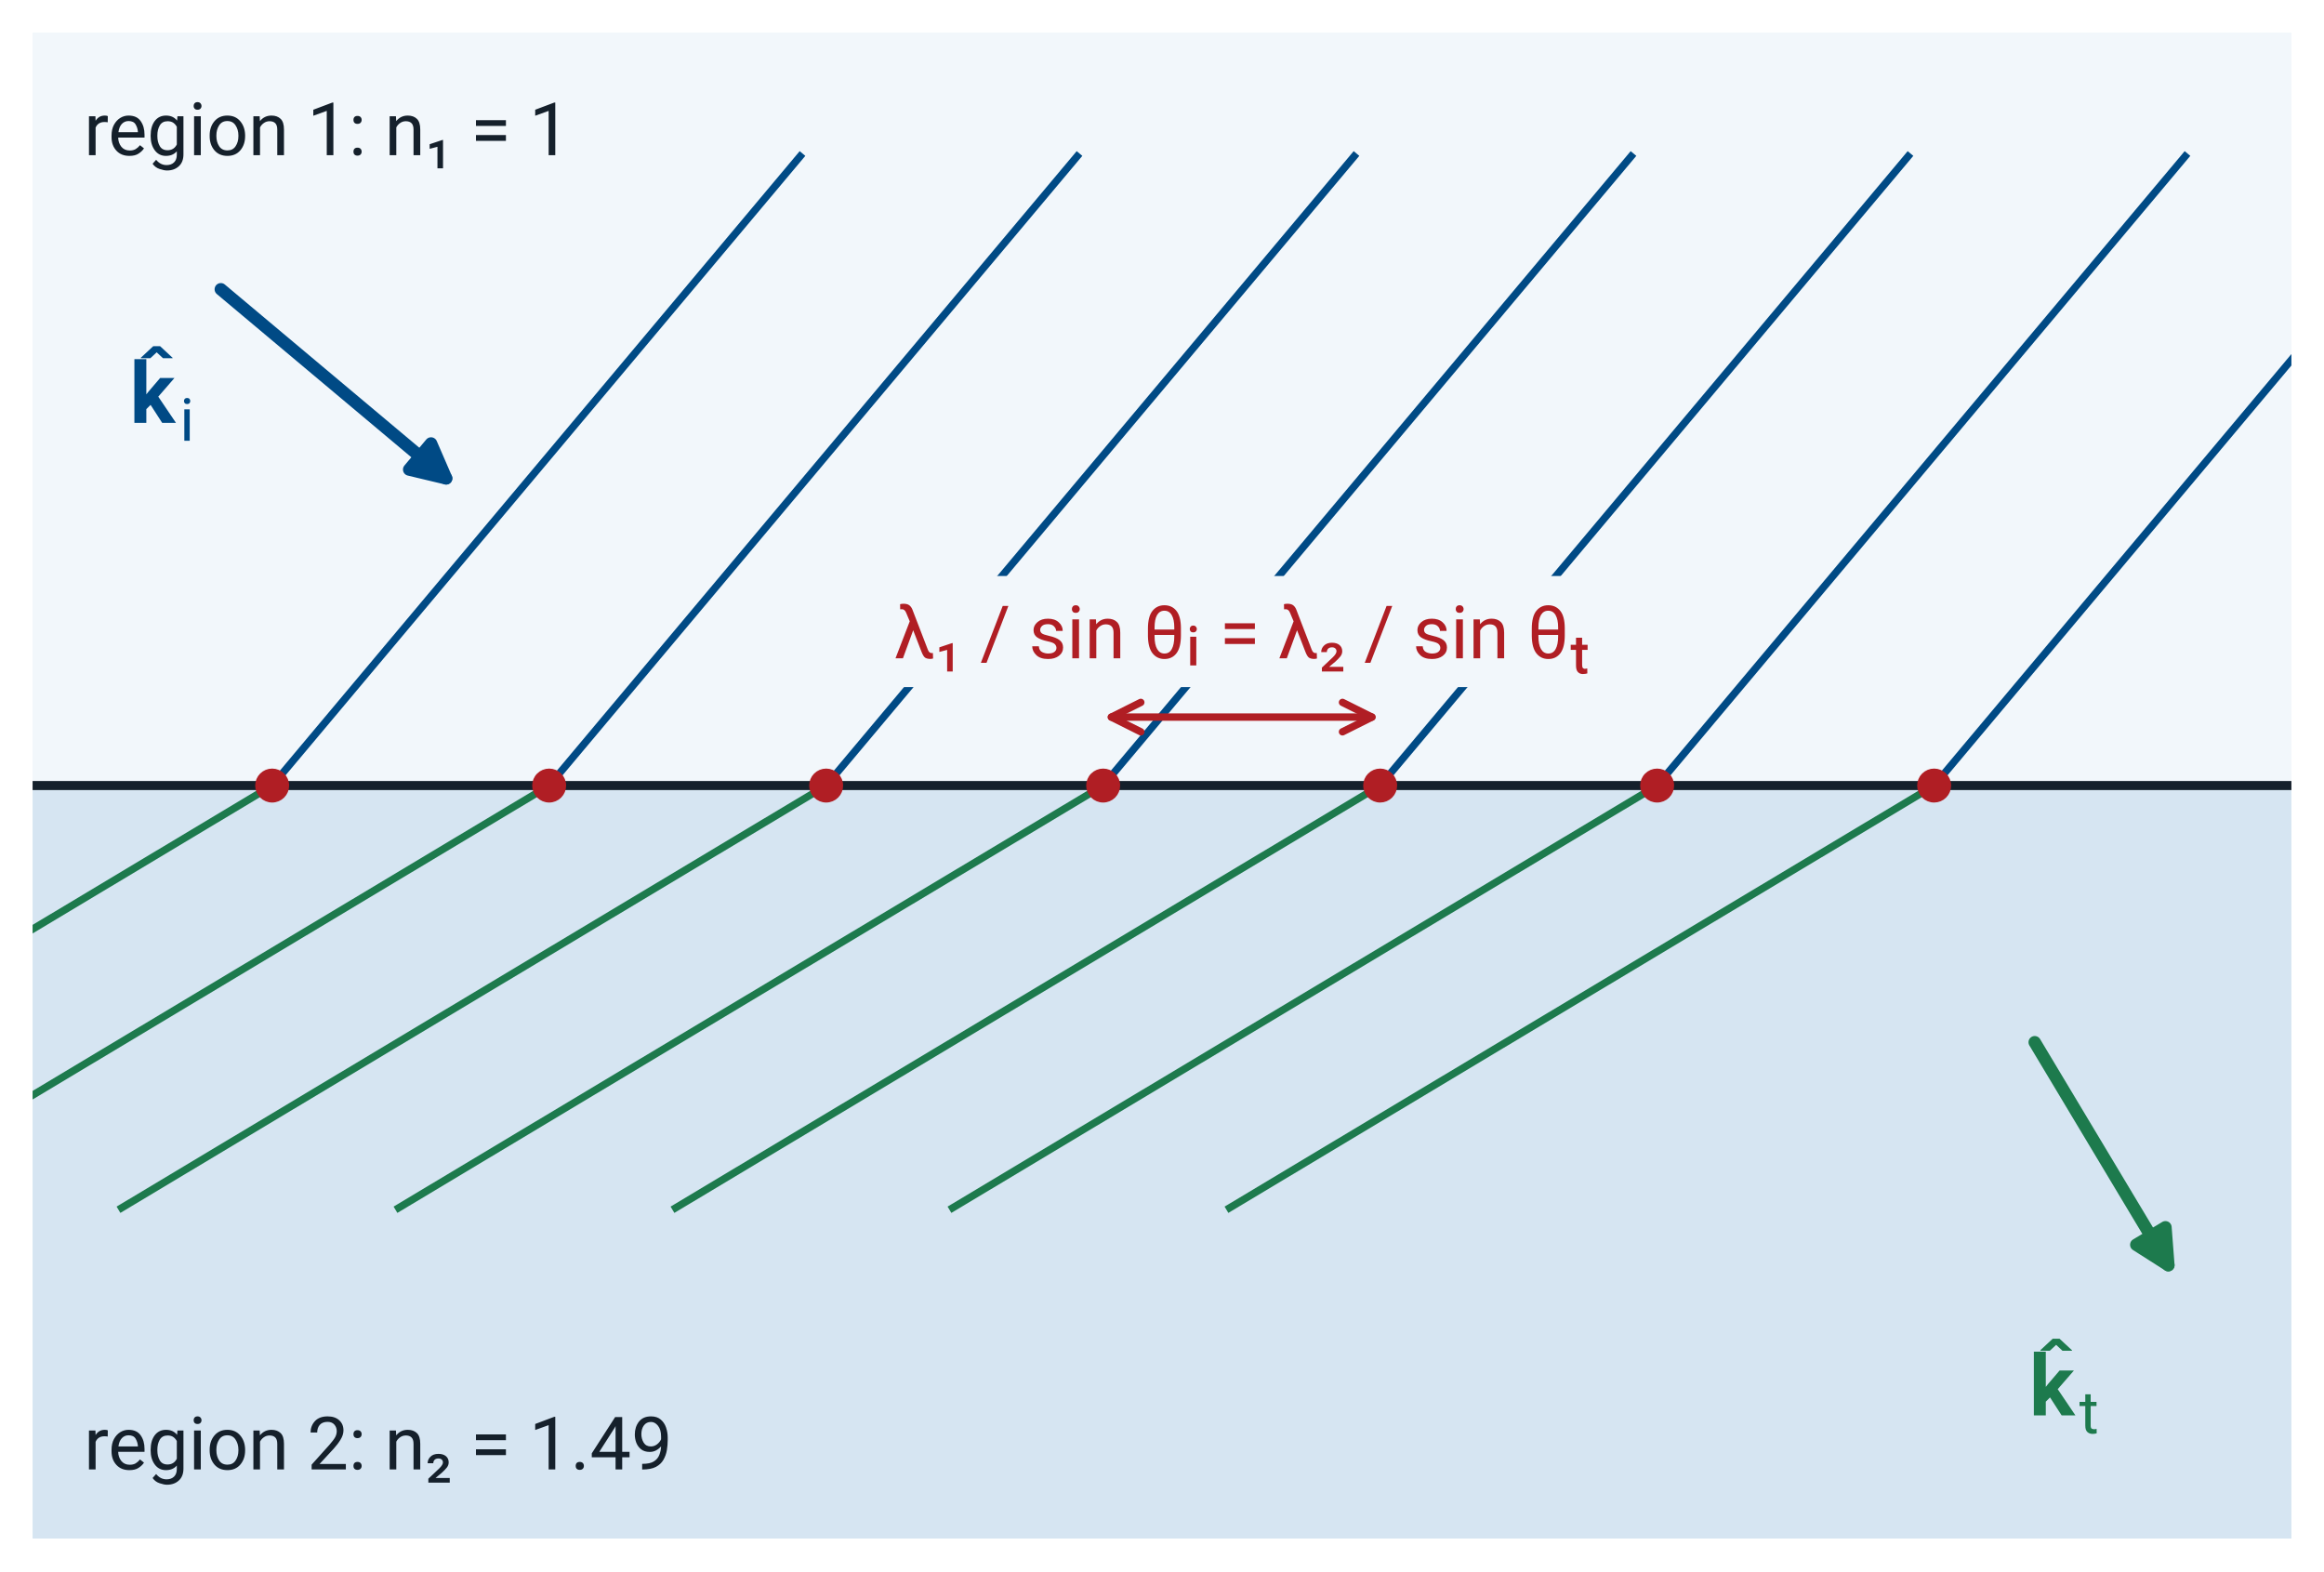
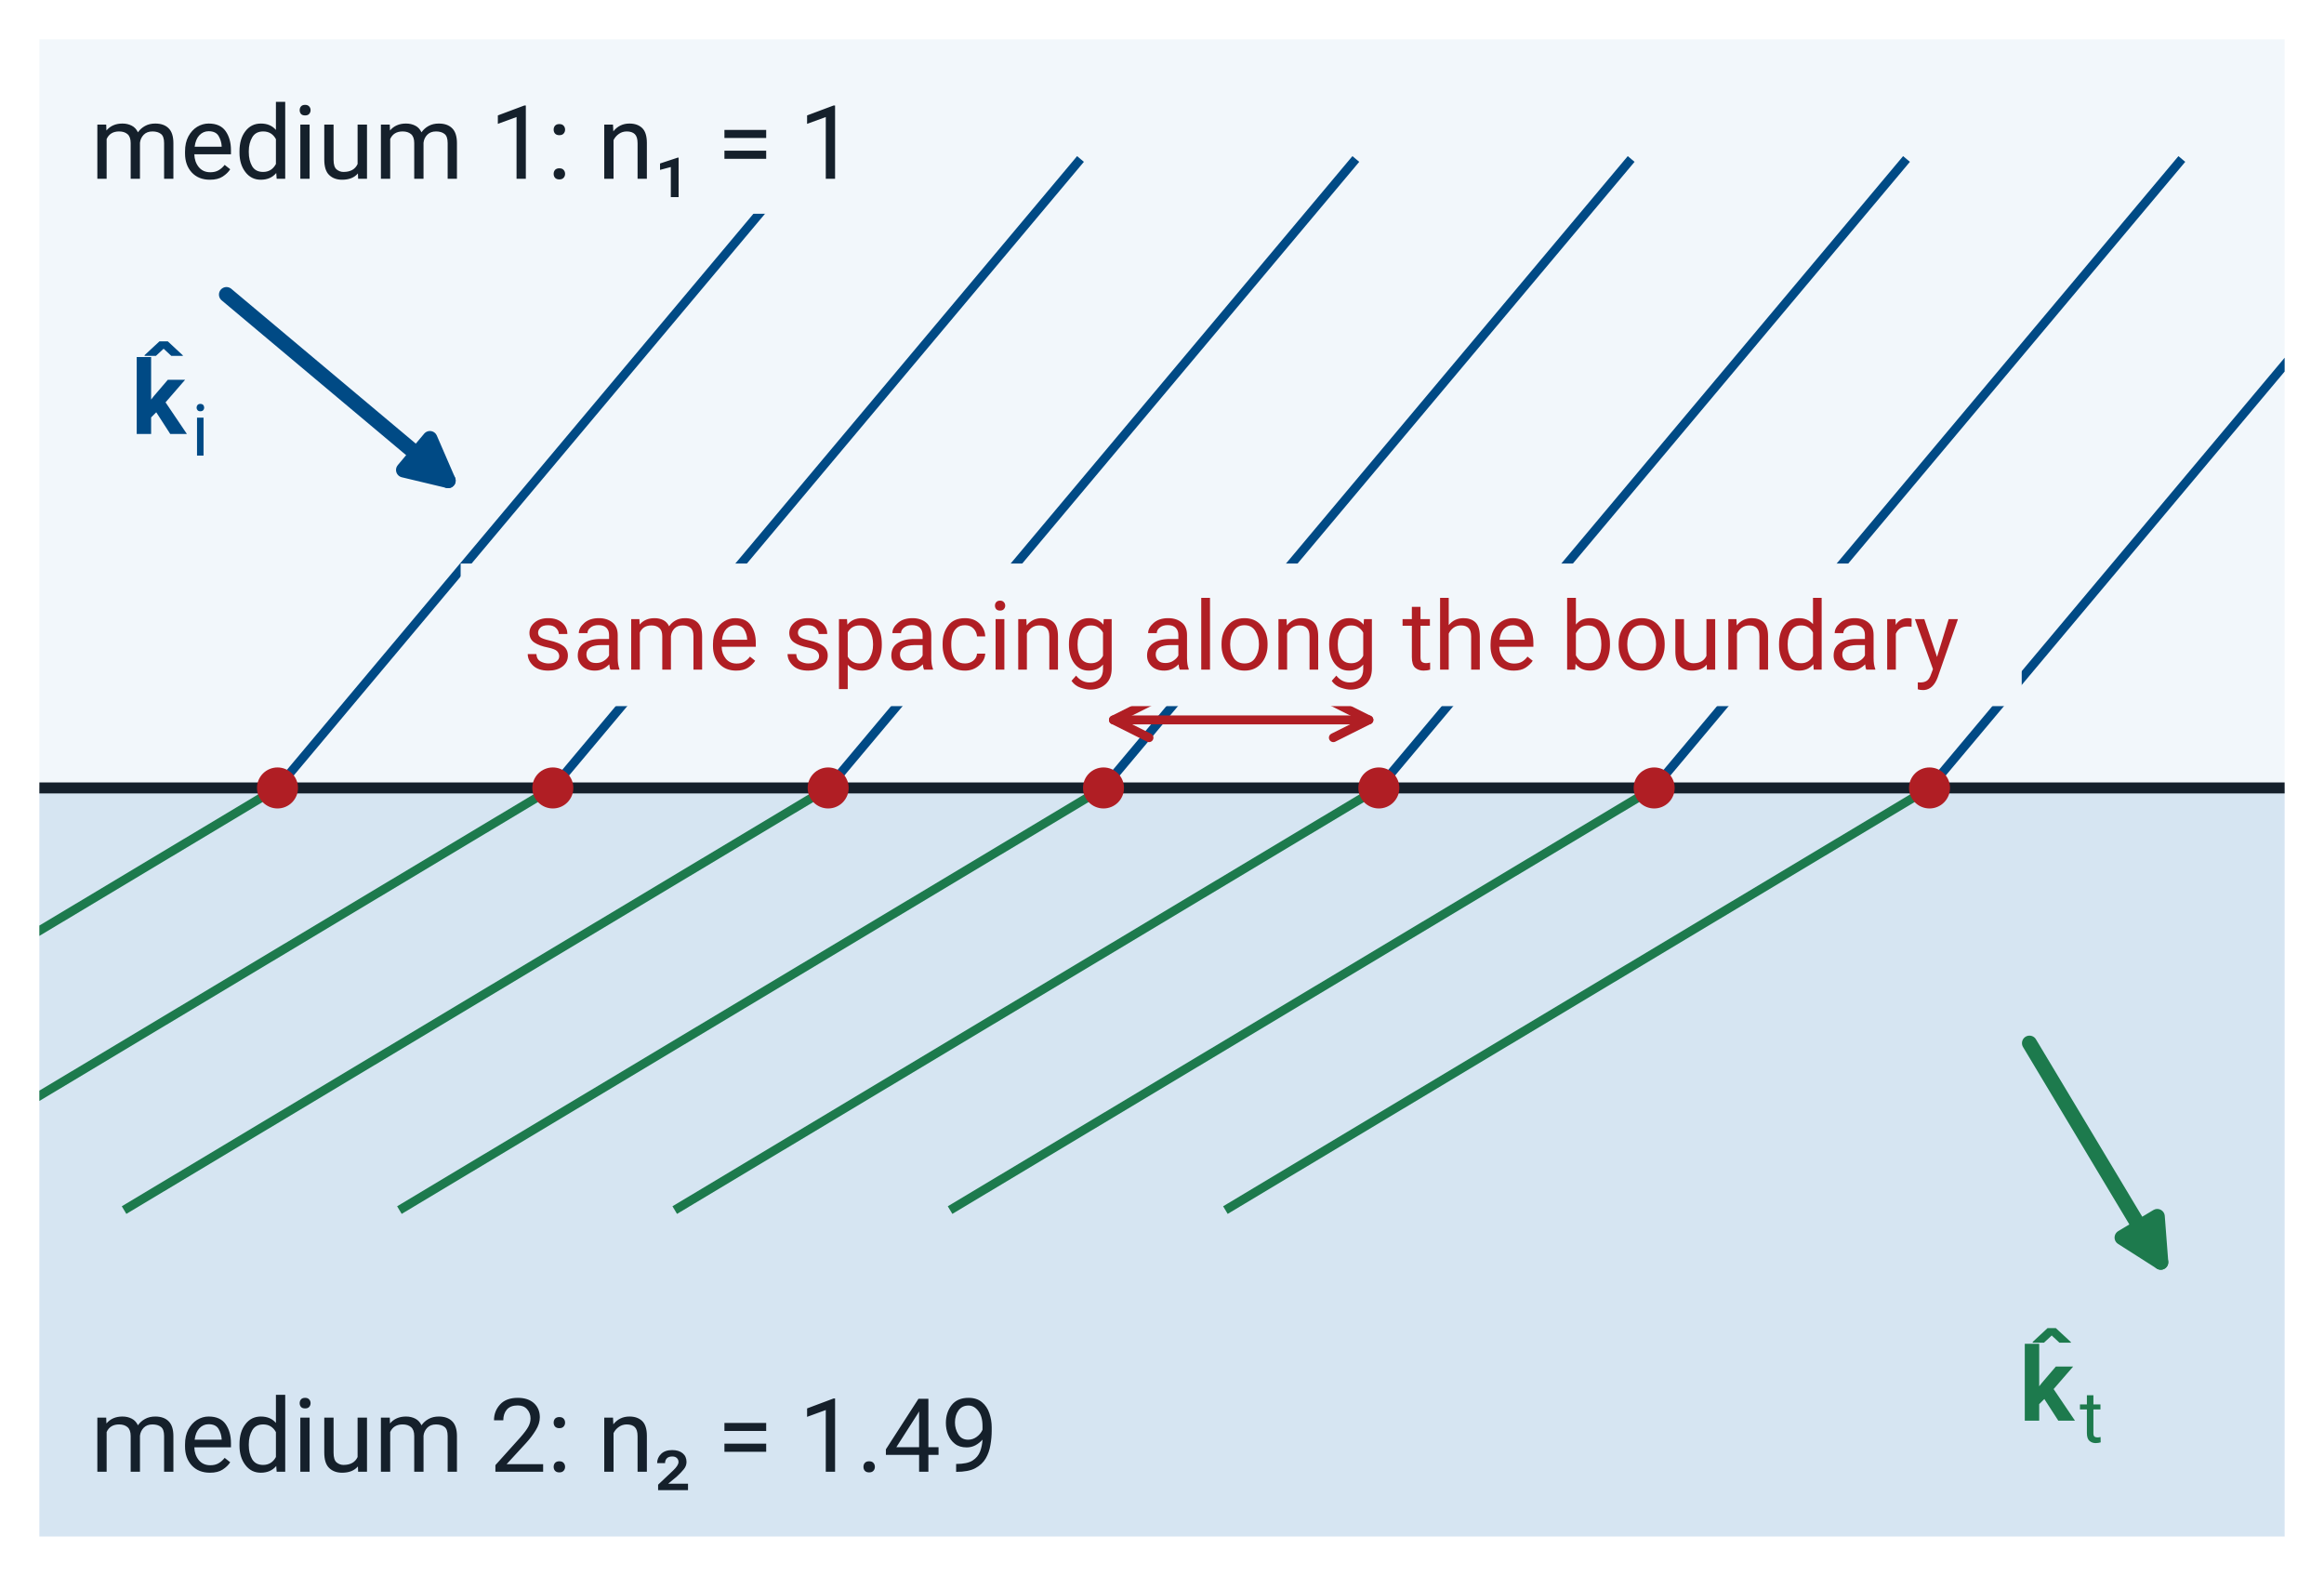
- <svg xmlns="http://www.w3.org/2000/svg" xmlns:xlink="http://www.w3.org/1999/xlink" width="410.688pt" height="277.632pt" viewBox="0 0 410.688 277.632" version="1.1">
+ <svg xmlns="http://www.w3.org/2000/svg" xmlns:xlink="http://www.w3.org/1999/xlink" width="340.002pt" height="230.508pt" viewBox="0 0 340.002 230.508" version="1.1">
  <defs>
    <style type="text/css">*{stroke-linejoin: round; stroke-linecap: butt}</style>
  </defs>
  <g id="figure_1">
    <g id="patch_1">
-       <path d="M 0 277.632  L 410.688 277.632  L 410.688 0  L 0 0  L 0 277.632  z " style="fill: none" />
+       <path d="M 0 230.508  L 340.002 230.508  L 340.002 0  L 0 0  L 0 230.508  z " style="fill: none" />
    </g>
    <g id="axes_1">
      <g id="patch_2">
-         <path d="M 5.76 138.816  L 404.928 138.816  L 404.928 5.76  L 5.76 5.76  z " clip-path="url(#p5ecf299965)" style="fill: #f2f7fb" />
+         <path d="M 5.76 115.254  L 334.242 115.254  L 334.242 5.76  L 5.76 5.76  z " clip-path="url(#p47dbacb0ec)" style="fill: #f2f7fb" />
      </g>
      <g id="patch_3">
-         <path d="M 5.76 271.872  L 404.928 271.872  L 404.928 138.816  L 5.76 138.816  z " clip-path="url(#p5ecf299965)" style="fill: #d6e5f2" />
+         <path d="M 5.76 224.748  L 334.242 224.748  L 334.242 115.254  L 5.76 115.254  z " clip-path="url(#p47dbacb0ec)" style="fill: #d6e5f2" />
      </g>
      <g id="line2d_1">
-         <path d="M 5.76 138.816  L 404.928 138.816  " clip-path="url(#p5ecf299965)" style="fill: none; stroke: #15202b; stroke-width: 1.6; stroke-linecap: square" />
+         <path d="M 5.76 115.254  L 334.242 115.254  " clip-path="url(#p47dbacb0ec)" style="fill: none; stroke: #15202b; stroke-width: 1.6; stroke-linecap: square" />
      </g>
      <g id="line2d_2">
-         <path d="M 141.398 27.623  L 48.096 138.816  " clip-path="url(#p5ecf299965)" style="fill: none; stroke: #004a85; stroke-width: 1.3; stroke-linecap: square" />
+         <path d="M 117.379 23.752  L 40.599 115.254  " clip-path="url(#p47dbacb0ec)" style="fill: none; stroke: #004a85; stroke-width: 1.3; stroke-linecap: square" />
      </g>
      <g id="line2d_3">
-         <path d="M 48.096 138.816  L -1 168.245  " clip-path="url(#p5ecf299965)" style="fill: none; stroke: #1d7a4d; stroke-width: 1.3; stroke-linecap: square" />
+         <path d="M 40.599 115.254  L -1 140.189  " clip-path="url(#p47dbacb0ec)" style="fill: none; stroke: #1d7a4d; stroke-width: 1.3; stroke-linecap: square" />
      </g>
      <g id="line2d_4">
-         <path d="M 190.348 27.623  L 97.046 138.816  " clip-path="url(#p5ecf299965)" style="fill: none; stroke: #004a85; stroke-width: 1.3; stroke-linecap: square" />
+         <path d="M 157.66 23.752  L 80.88 115.254  " clip-path="url(#p47dbacb0ec)" style="fill: none; stroke: #004a85; stroke-width: 1.3; stroke-linecap: square" />
      </g>
      <g id="line2d_5">
-         <path d="M 97.046 138.816  L -1 197.586  " clip-path="url(#p5ecf299965)" style="fill: none; stroke: #1d7a4d; stroke-width: 1.3; stroke-linecap: square" />
+         <path d="M 80.88 115.254  L -1 164.334  " clip-path="url(#p47dbacb0ec)" style="fill: none; stroke: #1d7a4d; stroke-width: 1.3; stroke-linecap: square" />
      </g>
      <g id="line2d_6">
-         <path d="M 239.297 27.623  L 145.995 138.816  " clip-path="url(#p5ecf299965)" style="fill: none; stroke: #004a85; stroke-width: 1.3; stroke-linecap: square" />
+         <path d="M 197.942 23.752  L 121.162 115.254  " clip-path="url(#p47dbacb0ec)" style="fill: none; stroke: #004a85; stroke-width: 1.3; stroke-linecap: square" />
      </g>
      <g id="line2d_7">
-         <path d="M 145.995 138.816  L 21.496 213.442  " clip-path="url(#p5ecf299965)" style="fill: none; stroke: #1d7a4d; stroke-width: 1.3; stroke-linecap: square" />
+         <path d="M 121.162 115.254  L 18.709 176.665  " clip-path="url(#p47dbacb0ec)" style="fill: none; stroke: #1d7a4d; stroke-width: 1.3; stroke-linecap: square" />
      </g>
      <g id="line2d_8">
-         <path d="M 288.247 27.623  L 194.945 138.816  " clip-path="url(#p5ecf299965)" style="fill: none; stroke: #004a85; stroke-width: 1.3; stroke-linecap: square" />
+         <path d="M 238.223 23.752  L 161.443 115.254  " clip-path="url(#p47dbacb0ec)" style="fill: none; stroke: #004a85; stroke-width: 1.3; stroke-linecap: square" />
      </g>
      <g id="line2d_9">
-         <path d="M 194.945 138.816  L 70.446 213.442  " clip-path="url(#p5ecf299965)" style="fill: none; stroke: #1d7a4d; stroke-width: 1.3; stroke-linecap: square" />
+         <path d="M 161.443 115.254  L 58.991 176.665  " clip-path="url(#p47dbacb0ec)" style="fill: none; stroke: #1d7a4d; stroke-width: 1.3; stroke-linecap: square" />
      </g>
      <g id="line2d_10">
-         <path d="M 337.196 27.623  L 243.895 138.816  " clip-path="url(#p5ecf299965)" style="fill: none; stroke: #004a85; stroke-width: 1.3; stroke-linecap: square" />
+         <path d="M 278.505 23.752  L 201.725 115.254  " clip-path="url(#p47dbacb0ec)" style="fill: none; stroke: #004a85; stroke-width: 1.3; stroke-linecap: square" />
      </g>
      <g id="line2d_11">
-         <path d="M 243.895 138.816  L 119.395 213.442  " clip-path="url(#p5ecf299965)" style="fill: none; stroke: #1d7a4d; stroke-width: 1.3; stroke-linecap: square" />
+         <path d="M 201.725 115.254  L 99.272 176.665  " clip-path="url(#p47dbacb0ec)" style="fill: none; stroke: #1d7a4d; stroke-width: 1.3; stroke-linecap: square" />
      </g>
      <g id="line2d_12">
-         <path d="M 386.146 27.623  L 292.844 138.816  " clip-path="url(#p5ecf299965)" style="fill: none; stroke: #004a85; stroke-width: 1.3; stroke-linecap: square" />
+         <path d="M 318.786 23.752  L 242.006 115.254  " clip-path="url(#p47dbacb0ec)" style="fill: none; stroke: #004a85; stroke-width: 1.3; stroke-linecap: square" />
      </g>
      <g id="line2d_13">
-         <path d="M 292.844 138.816  L 168.345 213.442  " clip-path="url(#p5ecf299965)" style="fill: none; stroke: #1d7a4d; stroke-width: 1.3; stroke-linecap: square" />
+         <path d="M 242.006 115.254  L 139.554 176.665  " clip-path="url(#p47dbacb0ec)" style="fill: none; stroke: #1d7a4d; stroke-width: 1.3; stroke-linecap: square" />
      </g>
      <g id="line2d_14">
-         <path d="M 411.688 55.519  L 341.794 138.816  " clip-path="url(#p5ecf299965)" style="fill: none; stroke: #004a85; stroke-width: 1.3; stroke-linecap: square" />
+         <path d="M 341.002 45.281  L 282.288 115.254  " clip-path="url(#p47dbacb0ec)" style="fill: none; stroke: #004a85; stroke-width: 1.3; stroke-linecap: square" />
      </g>
      <g id="line2d_15">
-         <path d="M 341.794 138.816  L 217.295 213.442  " clip-path="url(#p5ecf299965)" style="fill: none; stroke: #1d7a4d; stroke-width: 1.3; stroke-linecap: square" />
+         <path d="M 282.288 115.254  L 179.835 176.665  " clip-path="url(#p47dbacb0ec)" style="fill: none; stroke: #1d7a4d; stroke-width: 1.3; stroke-linecap: square" />
      </g>
      <g id="text_1">
-         <text style="font-size: 13px; font-family:'Source Sans Pro', 'Segoe UI', Roboto, Helvetica, Arial, sans-serif; text-anchor: start; fill: #15202b" x="14.832" y="27.423" transform="rotate(-0 14.832 27.4234)">region 1:  n₁ = 1</text>
+         <text style="font-weight: 700; font-size: 15px; font-family:'Source Sans Pro', 'Segoe UI', Roboto, Helvetica, Arial, sans-serif; text-anchor: middle; fill: #004a85" x="23.18" y="63.475" transform="rotate(-0 23.1795 63.47504)">k̂</text>
      </g>
      <g id="text_2">
-         <text style="font-size: 13px; font-family:'Source Sans Pro', 'Segoe UI', Roboto, Helvetica, Arial, sans-serif; text-anchor: start; fill: #15202b" x="14.832" y="259.667" transform="rotate(-0 14.832 259.6666)">region 2:  n₂ = 1.49</text>
+         <text style="font-size: 10.5px; font-family:'Source Sans Pro', 'Segoe UI', Roboto, Helvetica, Arial, sans-serif; text-anchor: start; fill: #004a85" x="28.028" y="66.638" transform="rotate(-0 28.02763 66.63808)">i</text>
      </g>
      <g id="text_3">
-         <text style="font-weight: 700; font-size: 15px; font-family:'Source Sans Pro', 'Segoe UI', Roboto, Helvetica, Arial, sans-serif; text-anchor: middle; fill: #004a85" x="26.928" y="74.721" transform="rotate(-0 26.928 74.72054)">k̂</text>
+         <text style="font-weight: 700; font-size: 15px; font-family:'Source Sans Pro', 'Segoe UI', Roboto, Helvetica, Arial, sans-serif; text-anchor: middle; fill: #1d7a4d" x="299.403" y="207.808" transform="rotate(-0 299.403 207.808)">k̂</text>
      </g>
      <g id="text_4">
-         <text style="font-size: 10.5px; font-family:'Source Sans Pro', 'Segoe UI', Roboto, Helvetica, Arial, sans-serif; text-anchor: start; fill: #004a85" x="31.776" y="77.884" transform="rotate(-0 31.77613 77.88358)">i</text>
-       </g>
-       <g id="text_5">
-         <text style="font-weight: 700; font-size: 15px; font-family:'Source Sans Pro', 'Segoe UI', Roboto, Helvetica, Arial, sans-serif; text-anchor: middle; fill: #1d7a4d" x="362.592" y="250.113" transform="rotate(-0 362.592 250.1125)">k̂</text>
-       </g>
-       <g id="text_6">
-         <text style="font-size: 10.5px; font-family:'Source Sans Pro', 'Segoe UI', Roboto, Helvetica, Arial, sans-serif; text-anchor: start; fill: #1d7a4d" x="367.44" y="253.276" transform="rotate(-0 367.4401 253.2756)">t</text>
+         <text style="font-size: 10.5px; font-family:'Source Sans Pro', 'Segoe UI', Roboto, Helvetica, Arial, sans-serif; text-anchor: start; fill: #1d7a4d" x="304.251" y="210.971" transform="rotate(-0 304.2511 210.9711)">t</text>
      </g>
      <g id="patch_4">
-         <path d="M 242.441 126.72  Q 219.42 126.72 196.398 126.72  " style="fill: none; stroke: #b01e24; stroke-width: 1.3; stroke-linecap: round" />
-         <path d="M 237.241 124.12  L 242.441 126.72  L 237.241 129.32  " style="fill: none; stroke: #b01e24; stroke-width: 1.3; stroke-linecap: round" />
-         <path d="M 201.598 129.32  L 196.398 126.72  L 201.598 124.12  " style="fill: none; stroke: #b01e24; stroke-width: 1.3; stroke-linecap: round" />
+         <path d="M 200.271 105.3  Q 181.584 105.3 162.897 105.3  " style="fill: none; stroke: #b01e24; stroke-width: 1.3; stroke-linecap: round" />
+         <path d="M 195.071 102.7  L 200.271 105.3  L 195.071 107.9  " style="fill: none; stroke: #b01e24; stroke-width: 1.3; stroke-linecap: round" />
+         <path d="M 168.097 107.9  L 162.897 105.3  L 168.097 102.7  " style="fill: none; stroke: #b01e24; stroke-width: 1.3; stroke-linecap: round" />
      </g>
      <g id="line2d_16">
        <defs>
-           <path id="mc77118a8af" d="M 0 2.5  C 0.663 2.5 1.299 2.237 1.768 1.768  C 2.237 1.299 2.5 0.663 2.5 0  C 2.5 -0.663 2.237 -1.299 1.768 -1.768  C 1.299 -2.237 0.663 -2.5 0 -2.5  C -0.663 -2.5 -1.299 -2.237 -1.768 -1.768  C -2.237 -1.299 -2.5 -0.663 -2.5 0  C -2.5 0.663 -2.237 1.299 -1.768 1.768  C -1.299 2.237 -0.663 2.5 0 2.5  z " style="stroke: #b01e24" />
+           <path id="mad68c8f994" d="M 0 2.5  C 0.663 2.5 1.299 2.237 1.768 1.768  C 2.237 1.299 2.5 0.663 2.5 0  C 2.5 -0.663 2.237 -1.299 1.768 -1.768  C 1.299 -2.237 0.663 -2.5 0 -2.5  C -0.663 -2.5 -1.299 -2.237 -1.768 -1.768  C -2.237 -1.299 -2.5 -0.663 -2.5 0  C -2.5 0.663 -2.237 1.299 -1.768 1.768  C -1.299 2.237 -0.663 2.5 0 2.5  z " style="stroke: #b01e24" />
        </defs>
-         <g clip-path="url(#p5ecf299965)">
-           <use xlink:href="#mc77118a8af" x="48.096" y="138.816" style="fill: #b01e24; stroke: #b01e24" />
+         <g clip-path="url(#p47dbacb0ec)">
+           <use xlink:href="#mad68c8f994" x="40.599" y="115.254" style="fill: #b01e24; stroke: #b01e24" />
        </g>
      </g>
      <g id="line2d_17">
-         <g clip-path="url(#p5ecf299965)">
-           <use xlink:href="#mc77118a8af" x="97.046" y="138.816" style="fill: #b01e24; stroke: #b01e24" />
+         <g clip-path="url(#p47dbacb0ec)">
+           <use xlink:href="#mad68c8f994" x="80.88" y="115.254" style="fill: #b01e24; stroke: #b01e24" />
        </g>
      </g>
      <g id="line2d_18">
-         <g clip-path="url(#p5ecf299965)">
-           <use xlink:href="#mc77118a8af" x="145.995" y="138.816" style="fill: #b01e24; stroke: #b01e24" />
+         <g clip-path="url(#p47dbacb0ec)">
+           <use xlink:href="#mad68c8f994" x="121.162" y="115.254" style="fill: #b01e24; stroke: #b01e24" />
        </g>
      </g>
      <g id="line2d_19">
-         <g clip-path="url(#p5ecf299965)">
-           <use xlink:href="#mc77118a8af" x="194.945" y="138.816" style="fill: #b01e24; stroke: #b01e24" />
+         <g clip-path="url(#p47dbacb0ec)">
+           <use xlink:href="#mad68c8f994" x="161.443" y="115.254" style="fill: #b01e24; stroke: #b01e24" />
        </g>
      </g>
      <g id="line2d_20">
-         <g clip-path="url(#p5ecf299965)">
-           <use xlink:href="#mc77118a8af" x="243.895" y="138.816" style="fill: #b01e24; stroke: #b01e24" />
+         <g clip-path="url(#p47dbacb0ec)">
+           <use xlink:href="#mad68c8f994" x="201.725" y="115.254" style="fill: #b01e24; stroke: #b01e24" />
        </g>
      </g>
      <g id="line2d_21">
-         <g clip-path="url(#p5ecf299965)">
-           <use xlink:href="#mc77118a8af" x="292.844" y="138.816" style="fill: #b01e24; stroke: #b01e24" />
+         <g clip-path="url(#p47dbacb0ec)">
+           <use xlink:href="#mad68c8f994" x="242.006" y="115.254" style="fill: #b01e24; stroke: #b01e24" />
        </g>
      </g>
      <g id="line2d_22">
-         <g clip-path="url(#p5ecf299965)">
-           <use xlink:href="#mc77118a8af" x="341.794" y="138.816" style="fill: #b01e24; stroke: #b01e24" />
+         <g clip-path="url(#p47dbacb0ec)">
+           <use xlink:href="#mad68c8f994" x="282.288" y="115.254" style="fill: #b01e24; stroke: #b01e24" />
        </g>
      </g>
      <g id="patch_5">
-         <path d="M 39.024 51.12  Q 59.873 68.614 78.837 84.527  " clip-path="url(#p5ecf299965)" style="fill: none; stroke: #004a85; stroke-width: 2.2; stroke-linecap: round" />
-         <path d="M 76.169 78.372  L 78.837 84.527  L 72.312 82.969  z " clip-path="url(#p5ecf299965)" style="fill: #004a85; stroke: #004a85; stroke-width: 2.2; stroke-linecap: round" />
+         <path d="M 33.133 43.087  Q 50.29 57.484 65.563 70.299  " clip-path="url(#p47dbacb0ec)" style="fill: none; stroke: #004a85; stroke-width: 2.2; stroke-linecap: round" />
+         <path d="M 62.895 64.144  L 65.563 70.299  L 59.038 68.74  z " clip-path="url(#p47dbacb0ec)" style="fill: #004a85; stroke: #004a85; stroke-width: 2.2; stroke-linecap: round" />
      </g>
      <g id="patch_6">
-         <path d="M 359.568 184.176  Q 372.006 204.926 383.179 223.566  " clip-path="url(#p5ecf299965)" style="fill: none; stroke: #1d7a4d; stroke-width: 2.2; stroke-linecap: round" />
-         <path d="M 382.667 216.877  L 383.179 223.566  L 377.521 219.962  z " clip-path="url(#p5ecf299965)" style="fill: #1d7a4d; stroke: #1d7a4d; stroke-width: 2.2; stroke-linecap: round" />
+         <path d="M 296.914 152.582  Q 307.15 169.657 316.12 184.623  " clip-path="url(#p47dbacb0ec)" style="fill: none; stroke: #1d7a4d; stroke-width: 2.2; stroke-linecap: round" />
+         <path d="M 315.609 177.934  L 316.12 184.623  L 310.462 181.019  z " clip-path="url(#p47dbacb0ec)" style="fill: #1d7a4d; stroke: #1d7a4d; stroke-width: 2.2; stroke-linecap: round" />
+       </g>
+       <g id="text_5">
+         <g id="patch_7">
+           <path d="M 67.391 103.287  L 295.777 103.287  L 295.777 82.428  L 67.391 82.428  z " style="fill: #f2f7fb" />
+         </g>
+         <text style="font-size: 14px; font-family:'Source Sans Pro', 'Segoe UI', Roboto, Helvetica, Arial, sans-serif; text-anchor: middle; fill: #b01e24" x="181.584" y="97.95" transform="rotate(-0 181.5842 97.95027)">same spacing along the boundary</text>
+       </g>
+       <g id="text_6">
+         <g id="patch_8">
+           <path d="M 11.726 31.266  L 132.4 31.266  L 132.4 10.116  L 11.726 10.116  z " style="fill: #f2f7fb" />
+         </g>
+         <text style="font-size: 15px; font-family:'Source Sans Pro', 'Segoe UI', Roboto, Helvetica, Arial, sans-serif; text-anchor: start; fill: #15202b" x="13.226" y="26.148" transform="rotate(-0 13.2255 26.14754)">medium 1:  n₁ = 1</text>
      </g>
      <g id="text_7">
-         <g id="patch_7">
-           <path d="M 148.371 121.415  L 290.469 121.415  L 290.469 101.785  L 148.371 101.785  z " style="fill: #f2f7fb" />
+         <g id="patch_9">
+           <path d="M 11.726 220.392  L 160.826 220.392  L 160.826 199.242  L 11.726 199.242  z " style="fill: #d6e5f2" />
        </g>
-         <text style="font-size: 13px; font-family:'Source Sans Pro', 'Segoe UI', Roboto, Helvetica, Arial, sans-serif; text-anchor: middle; fill: #b01e24" x="219.42" y="116.329" transform="rotate(-0 219.4197 116.329)">λ₁ / sin θᵢ  =  λ₂ / sin θₜ</text>
+         <text style="font-size: 15px; font-family:'Source Sans Pro', 'Segoe UI', Roboto, Helvetica, Arial, sans-serif; text-anchor: start; fill: #15202b" x="13.226" y="215.274" transform="rotate(-0 13.2255 215.2735)">medium 2:  n₂ = 1.49</text>
      </g>
    </g>
  </g>
  <defs>
-     <clipPath id="p5ecf299965">
-       <rect x="5.76" y="5.76" width="399.168" height="266.112" />
+     <clipPath id="p47dbacb0ec">
+       <rect x="5.76" y="5.76" width="328.482" height="218.988" />
    </clipPath>
  </defs>
</svg>
